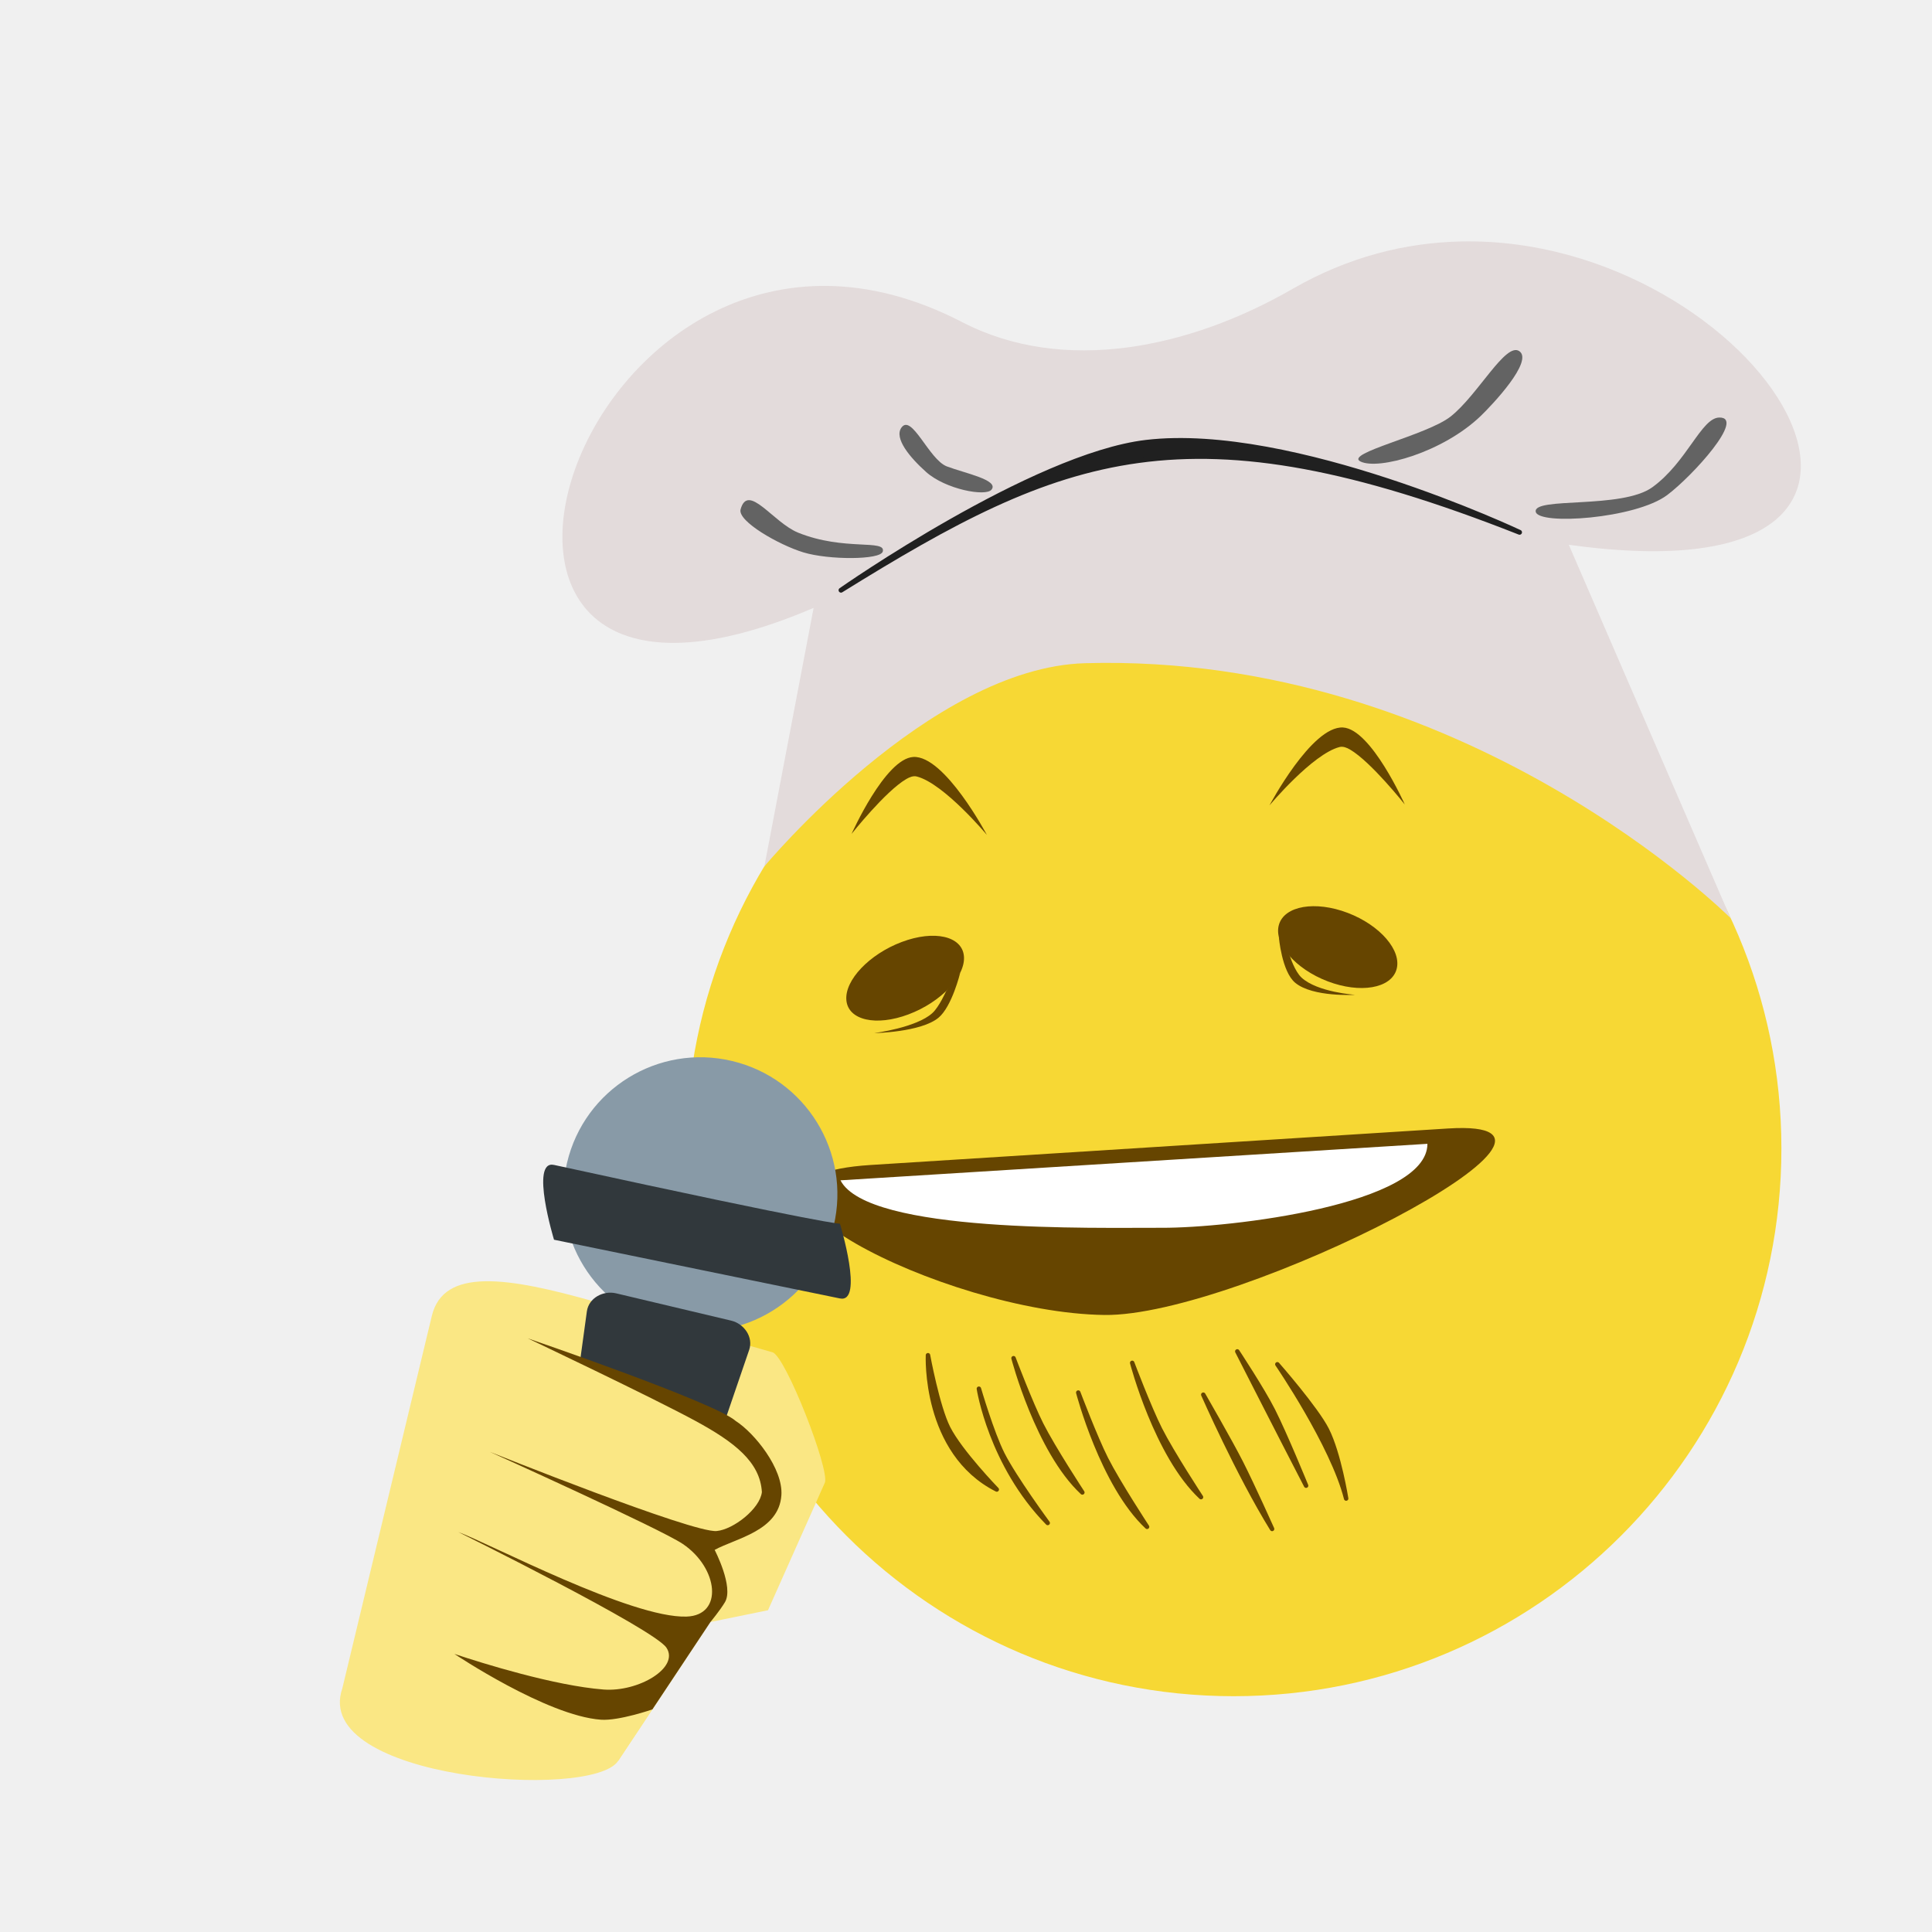
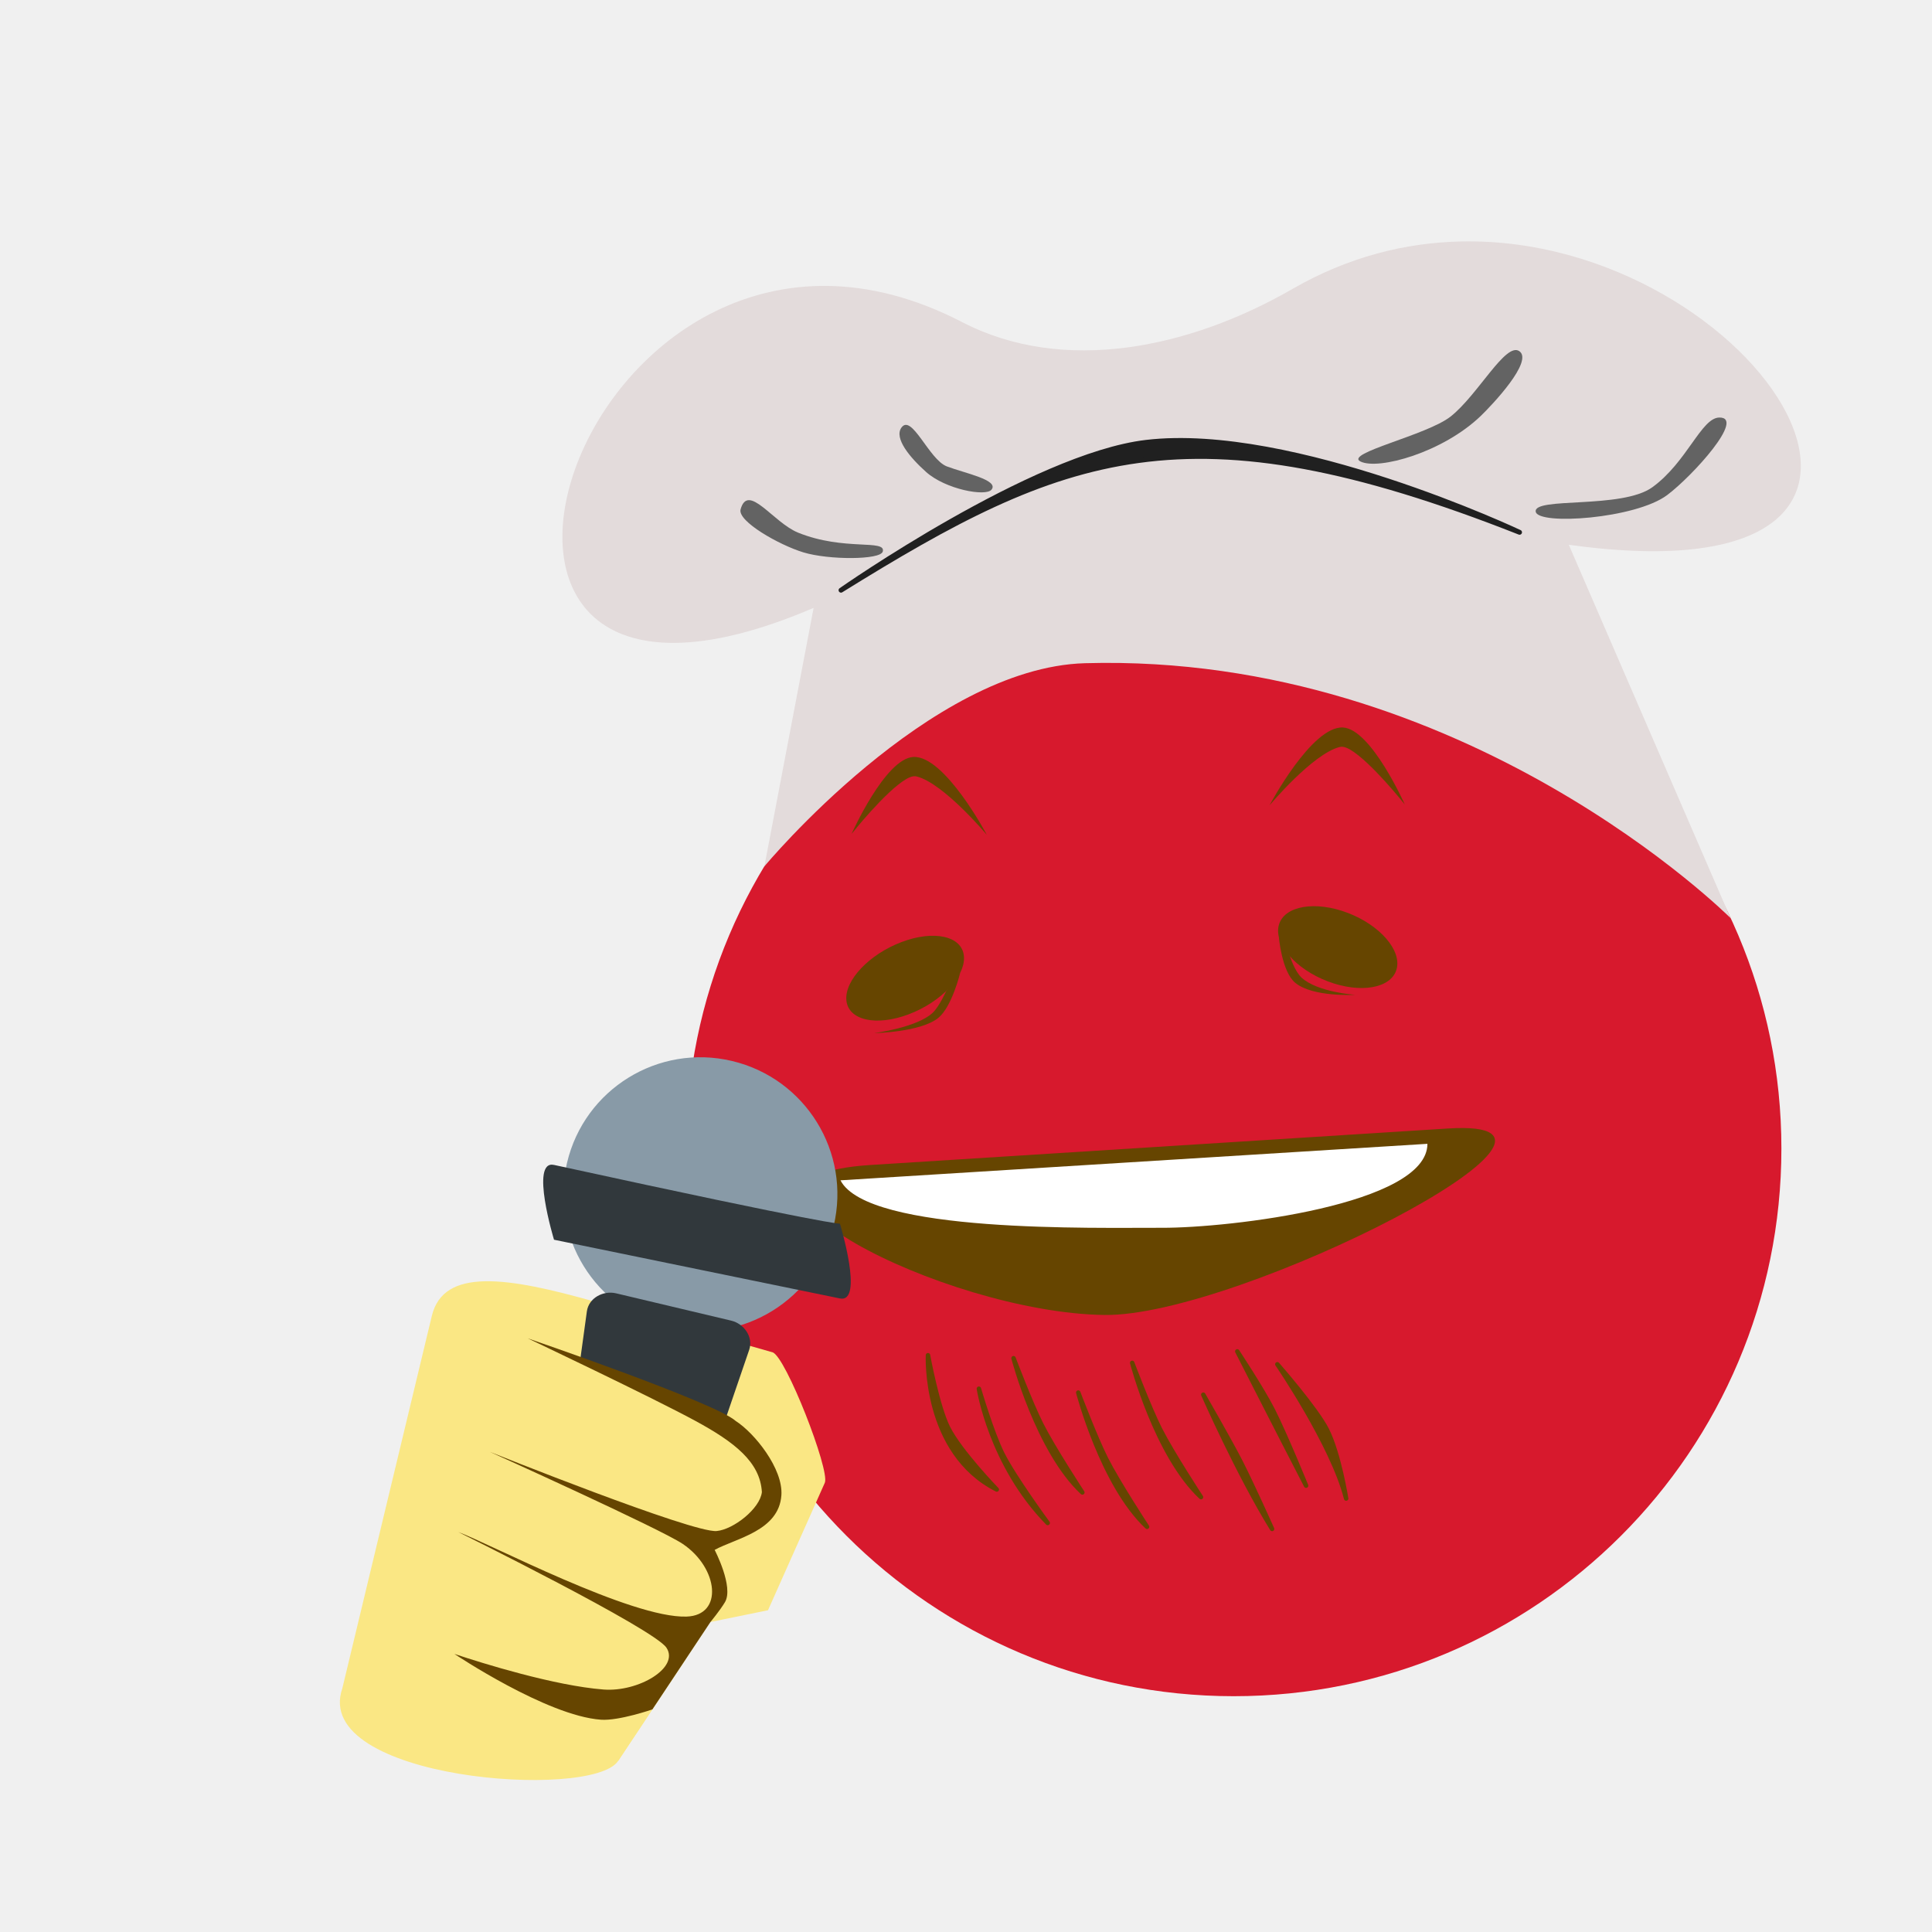
<svg xmlns="http://www.w3.org/2000/svg" width="600" height="600" viewBox="0 0 158.75 158.75">
  <g transform="translate(153.0052,363.4007)">
    <g fill="#664500">
-       <circle fill="#f7d834" cx="-51.63" cy="-269.026" r="45" />
+       <circle fill="#d7192d" cx="-51.63" cy="-269.026" r="45" />
      <path d="m -41.651,-281.657 c 0,0 -3.101,-0.21 -4.406,-1.413 -0.557,-0.513 -0.942,-1.726 -0.942,-1.726 l -0.926,-1.624 c 0,0 0.234,2.856 1.349,3.776 1.45,1.197 4.925,0.986 4.925,0.986 z" />
      <g stroke="#664500" stroke-width="0.365" stroke-linecap="round" stroke-linejoin="round">
        <path d="m -72.571,-249.292 c 0,0 0.962,6.24 5.654,11.033 0,0 -2.713,-3.689 -3.709,-5.653 -0.883,-1.743 -1.945,-5.38 -1.945,-5.38 z" />
        <path d="m -69.724,-251.8 c 0,0 1.981,7.599 5.654,11.033 0,0 -2.374,-3.621 -3.369,-5.585 -0.883,-1.743 -2.285,-5.448 -2.285,-5.448 z" />
        <path d="m -64.406,-248.976 c 0,0 1.981,7.599 5.654,11.033 0,0 -2.374,-3.621 -3.369,-5.585 -0.883,-1.743 -2.285,-5.448 -2.285,-5.448 z" />
        <path d="m -59.974,-251.416 c 0,0 1.981,7.599 5.654,11.033 0,0 -2.374,-3.621 -3.369,-5.585 -0.883,-1.743 -2.285,-5.448 -2.285,-5.448 z" />
        <path d="m -54.133,-248.802 c 0,0 2.864,6.512 5.654,11.033 0,0 -1.559,-3.485 -2.554,-5.449 -0.883,-1.743 -3.1,-5.584 -3.1,-5.584 z" />
        <path d="m -51.339,-252.358 c 0,0 3.381,6.638 5.654,11.033 0,0 -1.726,-4.229 -2.721,-6.193 -0.883,-1.743 -2.933,-4.84 -2.933,-4.84 z" />
        <path d="m -48.048,-251.3 c 0.002,0.003 4.544,6.641 5.654,11.033 0,0 -0.588,-3.695 -1.583,-5.659 -0.883,-1.743 -4.071,-5.374 -4.071,-5.374 z" />
        <path d="m -76.755,-252.043 c 0,0 -0.372,7.983 5.654,11.033 0,0 -2.998,-3.093 -3.993,-5.057 -0.883,-1.743 -1.66,-5.976 -1.66,-5.976 z" />
      </g>
      <path d="m -34.026,-270.674 c 14.869,-0.94 -17.202,15.47 -28.232,15.323 -13.244,-0.176 -34.794,-11.339 -19.217,-12.324 z" />
      <path fill="#ffffff" d="m -83.945,-266.415 c 2.257,4.376 20.944,3.879 26.399,3.9 5.601,0.022 21.83,-1.904 21.83,-6.9 z" />
      <path d="m -81.157,-278.513 c 0,0 3.468,-0.45 4.772,-1.653 0.557,-0.513 1.12,-1.794 1.12,-1.794 l 1.16,-1.516 c 0,0 -0.672,2.781 -1.787,3.702 -1.45,1.197 -5.266,1.262 -5.266,1.262 z" />
      <ellipse cx="-54.094" cy="-303.348" rx="5.159" ry="2.988" transform="matrix(0.9360905,-0.3517592,0.09228211,0.9957329,0,0)" />
      <ellipse cx="-121.883" cy="-252.281" rx="5.169" ry="2.93" transform="matrix(0.9343498,0.3563571,-0.2806186,0.9598193,0,0)" />
      <path d="m -83.034,-294.876 c 0,0 2.761,-6.204 5.08,-6.326 2.573,-0.136 6.038,6.403 6.038,6.403 0,0 -3.535,-4.229 -5.76,-4.798 -0.286,-0.073 -0.592,0.052 -0.859,0.208 -1.721,1.003 -4.5,4.513 -4.5,4.513 z" />
      <path d="m -37.576,-297.298 c 0,0 -2.761,-6.204 -5.08,-6.326 -2.573,-0.136 -6.038,6.403 -6.038,6.403 0,0 3.535,-4.229 5.76,-4.798 0.286,-0.073 0.592,0.052 0.859,0.208 1.721,1.003 4.5,4.513 4.5,4.513 z" />
      <path fill="#e3dbdb" d="m -32.975,-343.56 c -4.536,0.1 -9.247,1.259 -13.82,3.896 -8.476,4.889 -18.814,7.049 -27.151,2.731 -31.136,-16.129 -49.17,39.318 -12.205,23.481 l -4.047,21.242 c 0,0 13.556,-16.334 26.345,-16.696 31.278,-0.886 53.045,20.945 53.045,20.945 l -13.293,-30.679 c 35.018,4.881 15.621,-25.46 -8.875,-24.92 z" />
      <g fill="#636363">
        <path d="m -80.469,-318.08 c 0.28,-1.033 -3.163,-0.024 -6.951,-1.551 -2.058,-0.83 -4.12,-4.142 -4.732,-1.913 -0.267,0.973 3.167,2.926 5.162,3.532 2.08,0.632 6.331,0.63 6.52,-0.068 z" />
        <path d="m -76.903,-324.614 c -1.309,-1.168 -2.658,-2.768 -2.036,-3.646 0.847,-1.194 2.269,2.624 3.732,3.182 1.476,0.562 4.325,1.116 3.67,1.915 -0.477,0.582 -3.767,-0.025 -5.366,-1.451 z" />
        <path d="m -41.216,-325.48 c -1.357,-0.676 5.451,-2.152 7.408,-3.696 2.234,-1.761 4.508,-6.122 5.634,-5.376 1.217,0.806 -2.249,4.45 -3.137,5.307 -3.136,3.03 -8.443,4.493 -9.905,3.765 z" />
        <path d="m -26.817,-321.356 c -0.203,-1.235 7.066,-0.192 9.577,-2.005 2.854,-2.061 4.025,-5.702 5.501,-5.731 2.182,-0.043 -2.134,4.753 -4.27,6.365 -2.59,1.956 -10.62,2.508 -10.808,1.37 z" />
      </g>
      <path fill="#202020" stroke="#202020" stroke-width="0.4" stroke-linecap="round" stroke-linejoin="round" d="m -83.901,-314.904 c 0,0 15.787,-11.055 25.075,-12.15 12.025,-1.418 30.681,7.392 30.681,7.392 -27.294,-10.775 -37.546,-6.539 -55.756,4.758 z" />
    </g>
  </g>
  <g transform="rotate(13.3477,-78.64134,158.0557)">
    <path fill="#fae784" transform="rotate(6.860046,-3.4021253e-6,-9.3702025e-6)" d="m 42.875,74.314 15.078,-1.138 c 1.118,-0.084 7.792,7.466 7.74,8.572 L 64.93,93.194 60.822,95.738 57.648,109.078 c -0.901,3.786 -23.165,10.148 -23.325,2.224 L 30.653,80.041 c -0.479,-4.082 4.725,-5.161 12.222,-5.727 z" />
    <circle fill="#889aa7" cx="40.036" cy="68.311" r="11.258" />
    <path fill="#31383c" d="m 35.183,77.828 h 9.706 c 1.108,0 2.107,0.897 2,2 L 43.888,110.769 c -0.302,3.11 -7.403,3.11 -7.705,0 L 33.183,79.828 c -0.107,-1.103 0.892,-2 2,-2 z" />
    <path fill="#31383c" d="m 27.778,68.74 c 23.515,-0.429 23.971,-0.729 23.971,-0.729 0,0 3.467,5.918 1.419,5.98 -23.971,0.729 -23.971,0.729 -23.971,0.729 0,0 -3.467,-5.943 -1.419,-5.98 z" />
  </g>
  <path fill="#fae784" d="m 43.347,109.963 17.105,6.796 2.508,5.082 -4.916,10.49 -1.665,3.95 -1.799,2.709 -1.949,2.935 -1.844,2.776 -1.545,-1.747 -14.029,-4.571 1.154,-9.223 3.876,-9.868 z" />
  <path fill="#664500" d="m 43.347,109.963 c 0,0 10.218,4.847 13.789,6.787 3.2,1.738 5.326,3.373 5.467,5.855 -0.159,1.373 -2.34,3.069 -3.716,3.198 -1.966,0.184 -18.643,-6.509 -18.643,-6.509 0,0 14.011,6.323 15.86,7.57 2.926,1.972 3.365,5.867 0.308,5.969 -4.523,0.152 -16.183,-5.999 -18.756,-6.95 0,0 16.065,7.949 17.102,9.503 1.098,1.645 -2.299,3.662 -5.168,3.44 -4.011,-0.311 -9.922,-2.145 -12.251,-2.925 0,0 7.577,5.085 12.039,5.405 1.478,0.106 4.228,-0.847 4.228,-0.847 l 1.738,-2.617 1.738,-2.617 h 5.17e-4 v -5.2e-4 l 1.291,-1.944 c 1.62e-4,-1.9e-4 0.776,-0.934 1.191,-1.626 0.751,-1.254 -0.843,-4.302 -0.843,-4.302 1.76,-0.962 5.278,-1.555 5.484,-4.487 0.154,-2.188 -2.213,-5.122 -3.752,-6.104 -1.645,-1.504 -17.105,-6.796 -17.105,-6.796 z" />
</svg>
